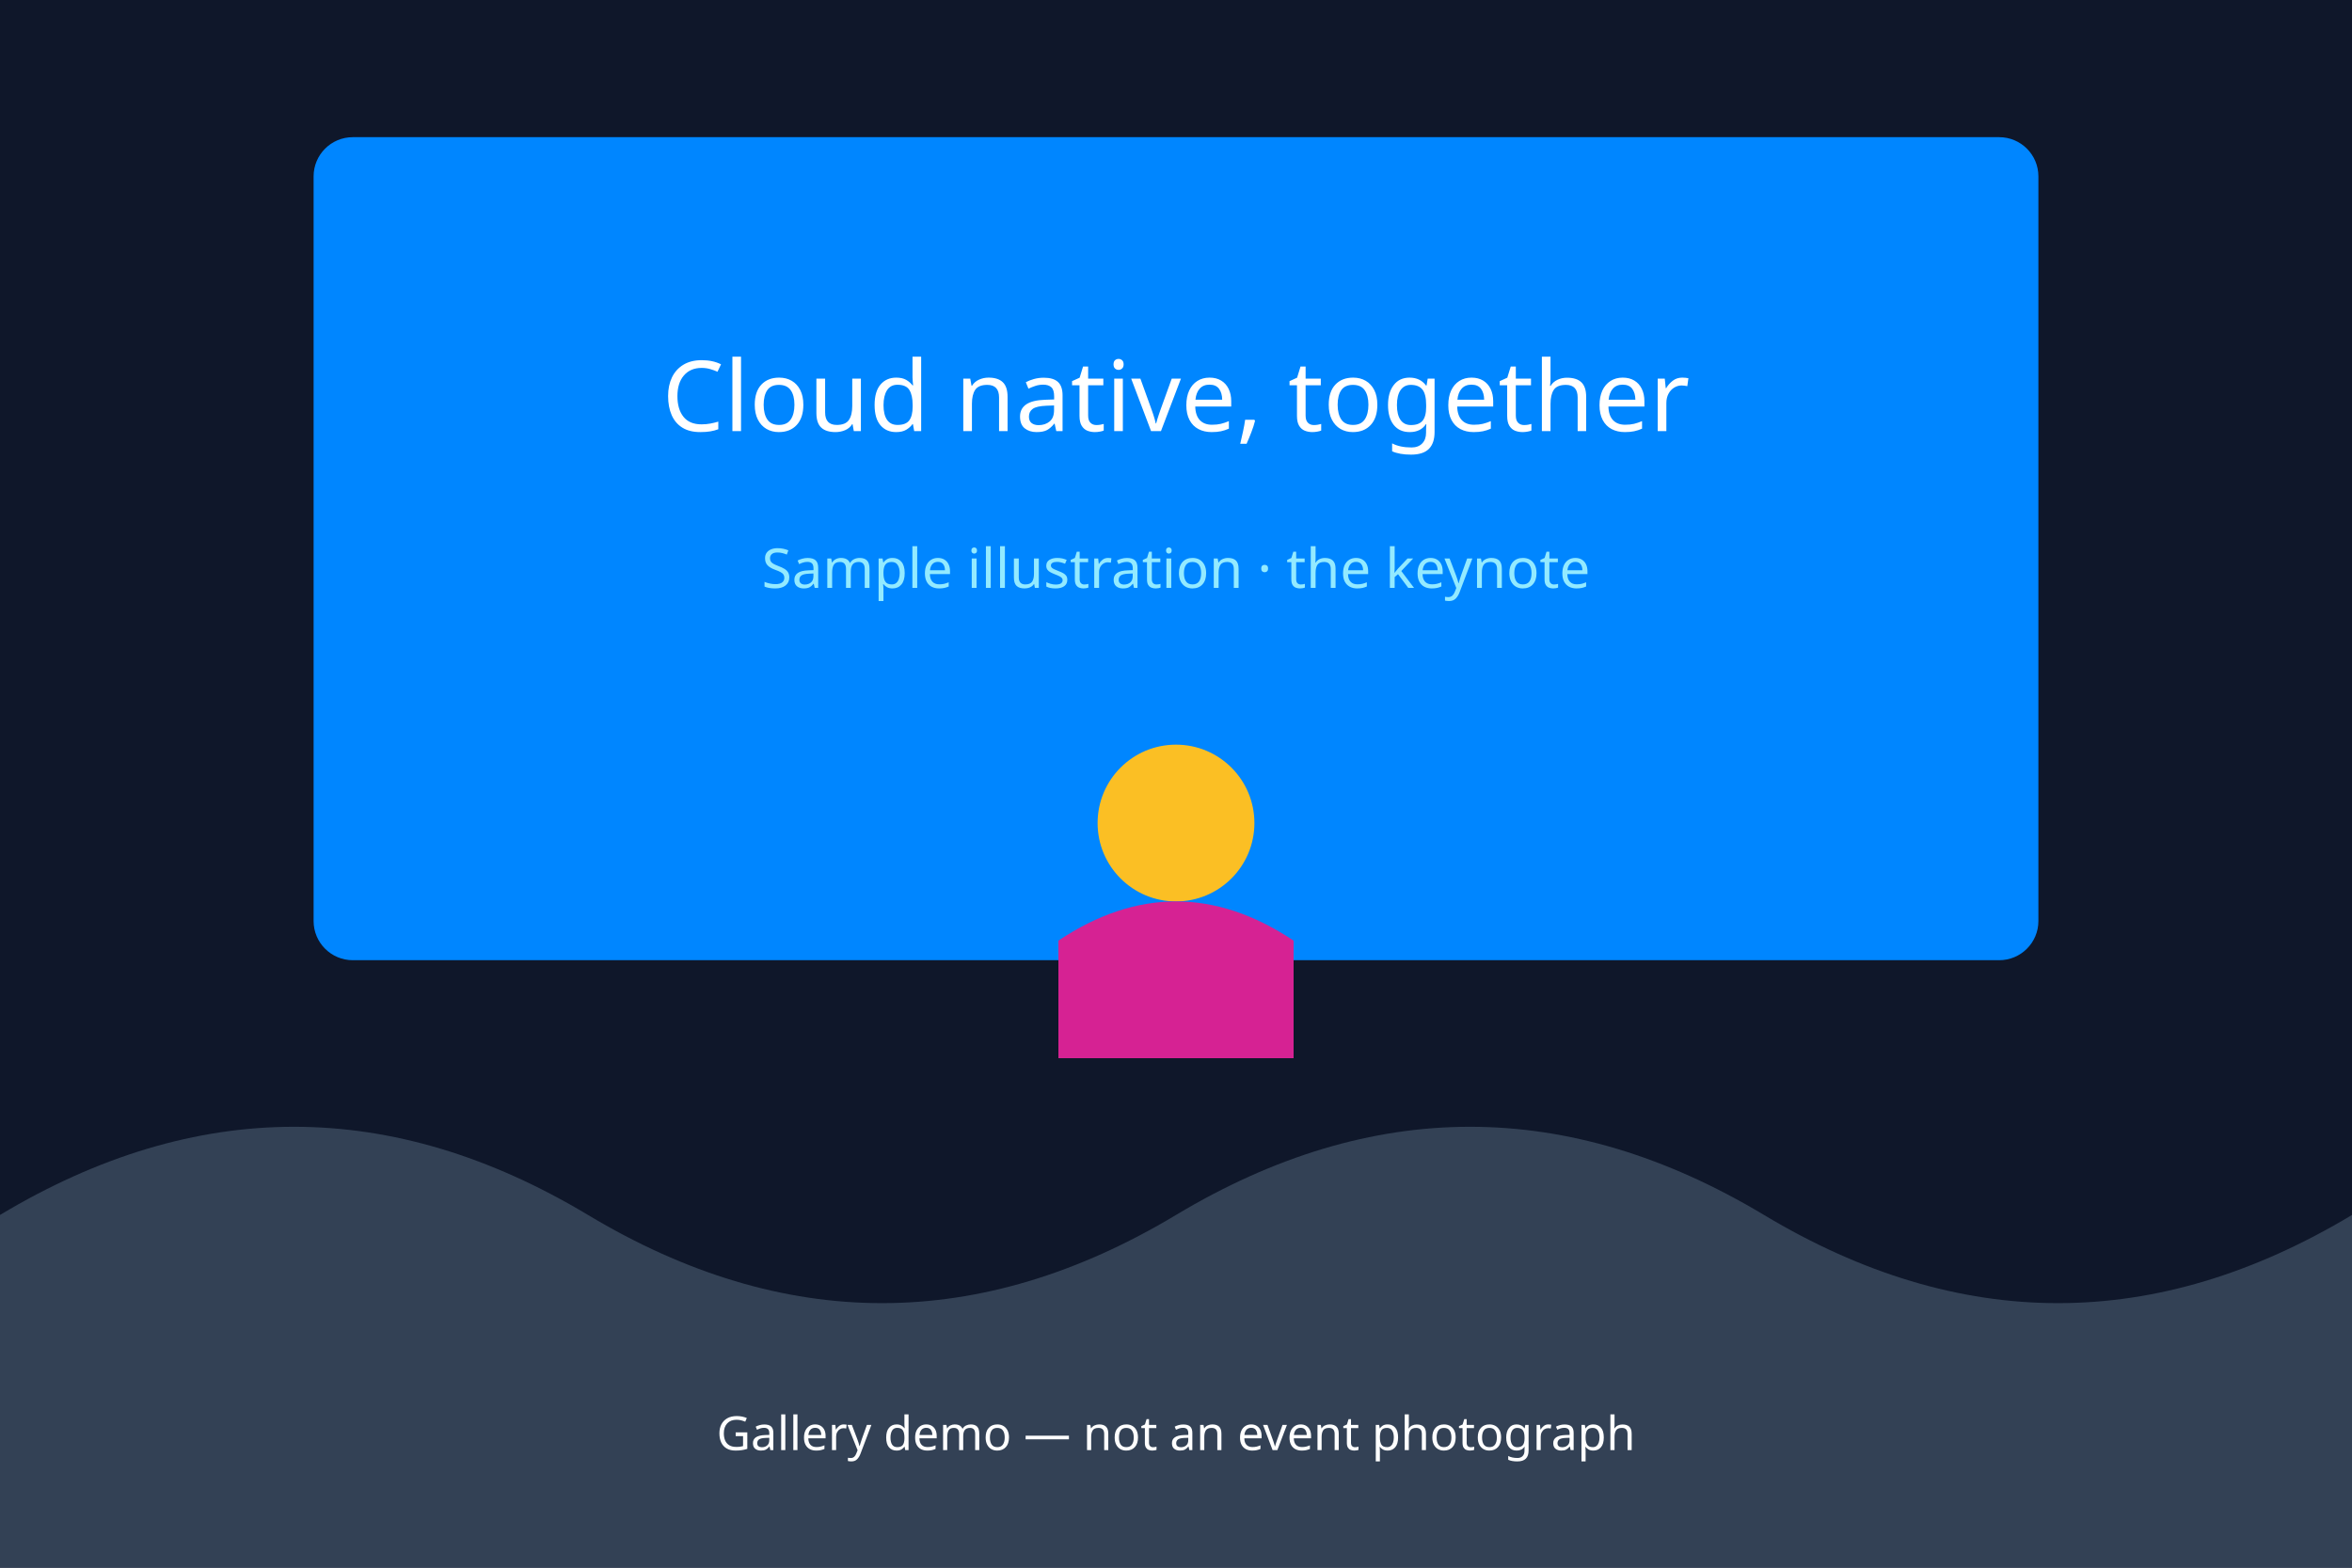
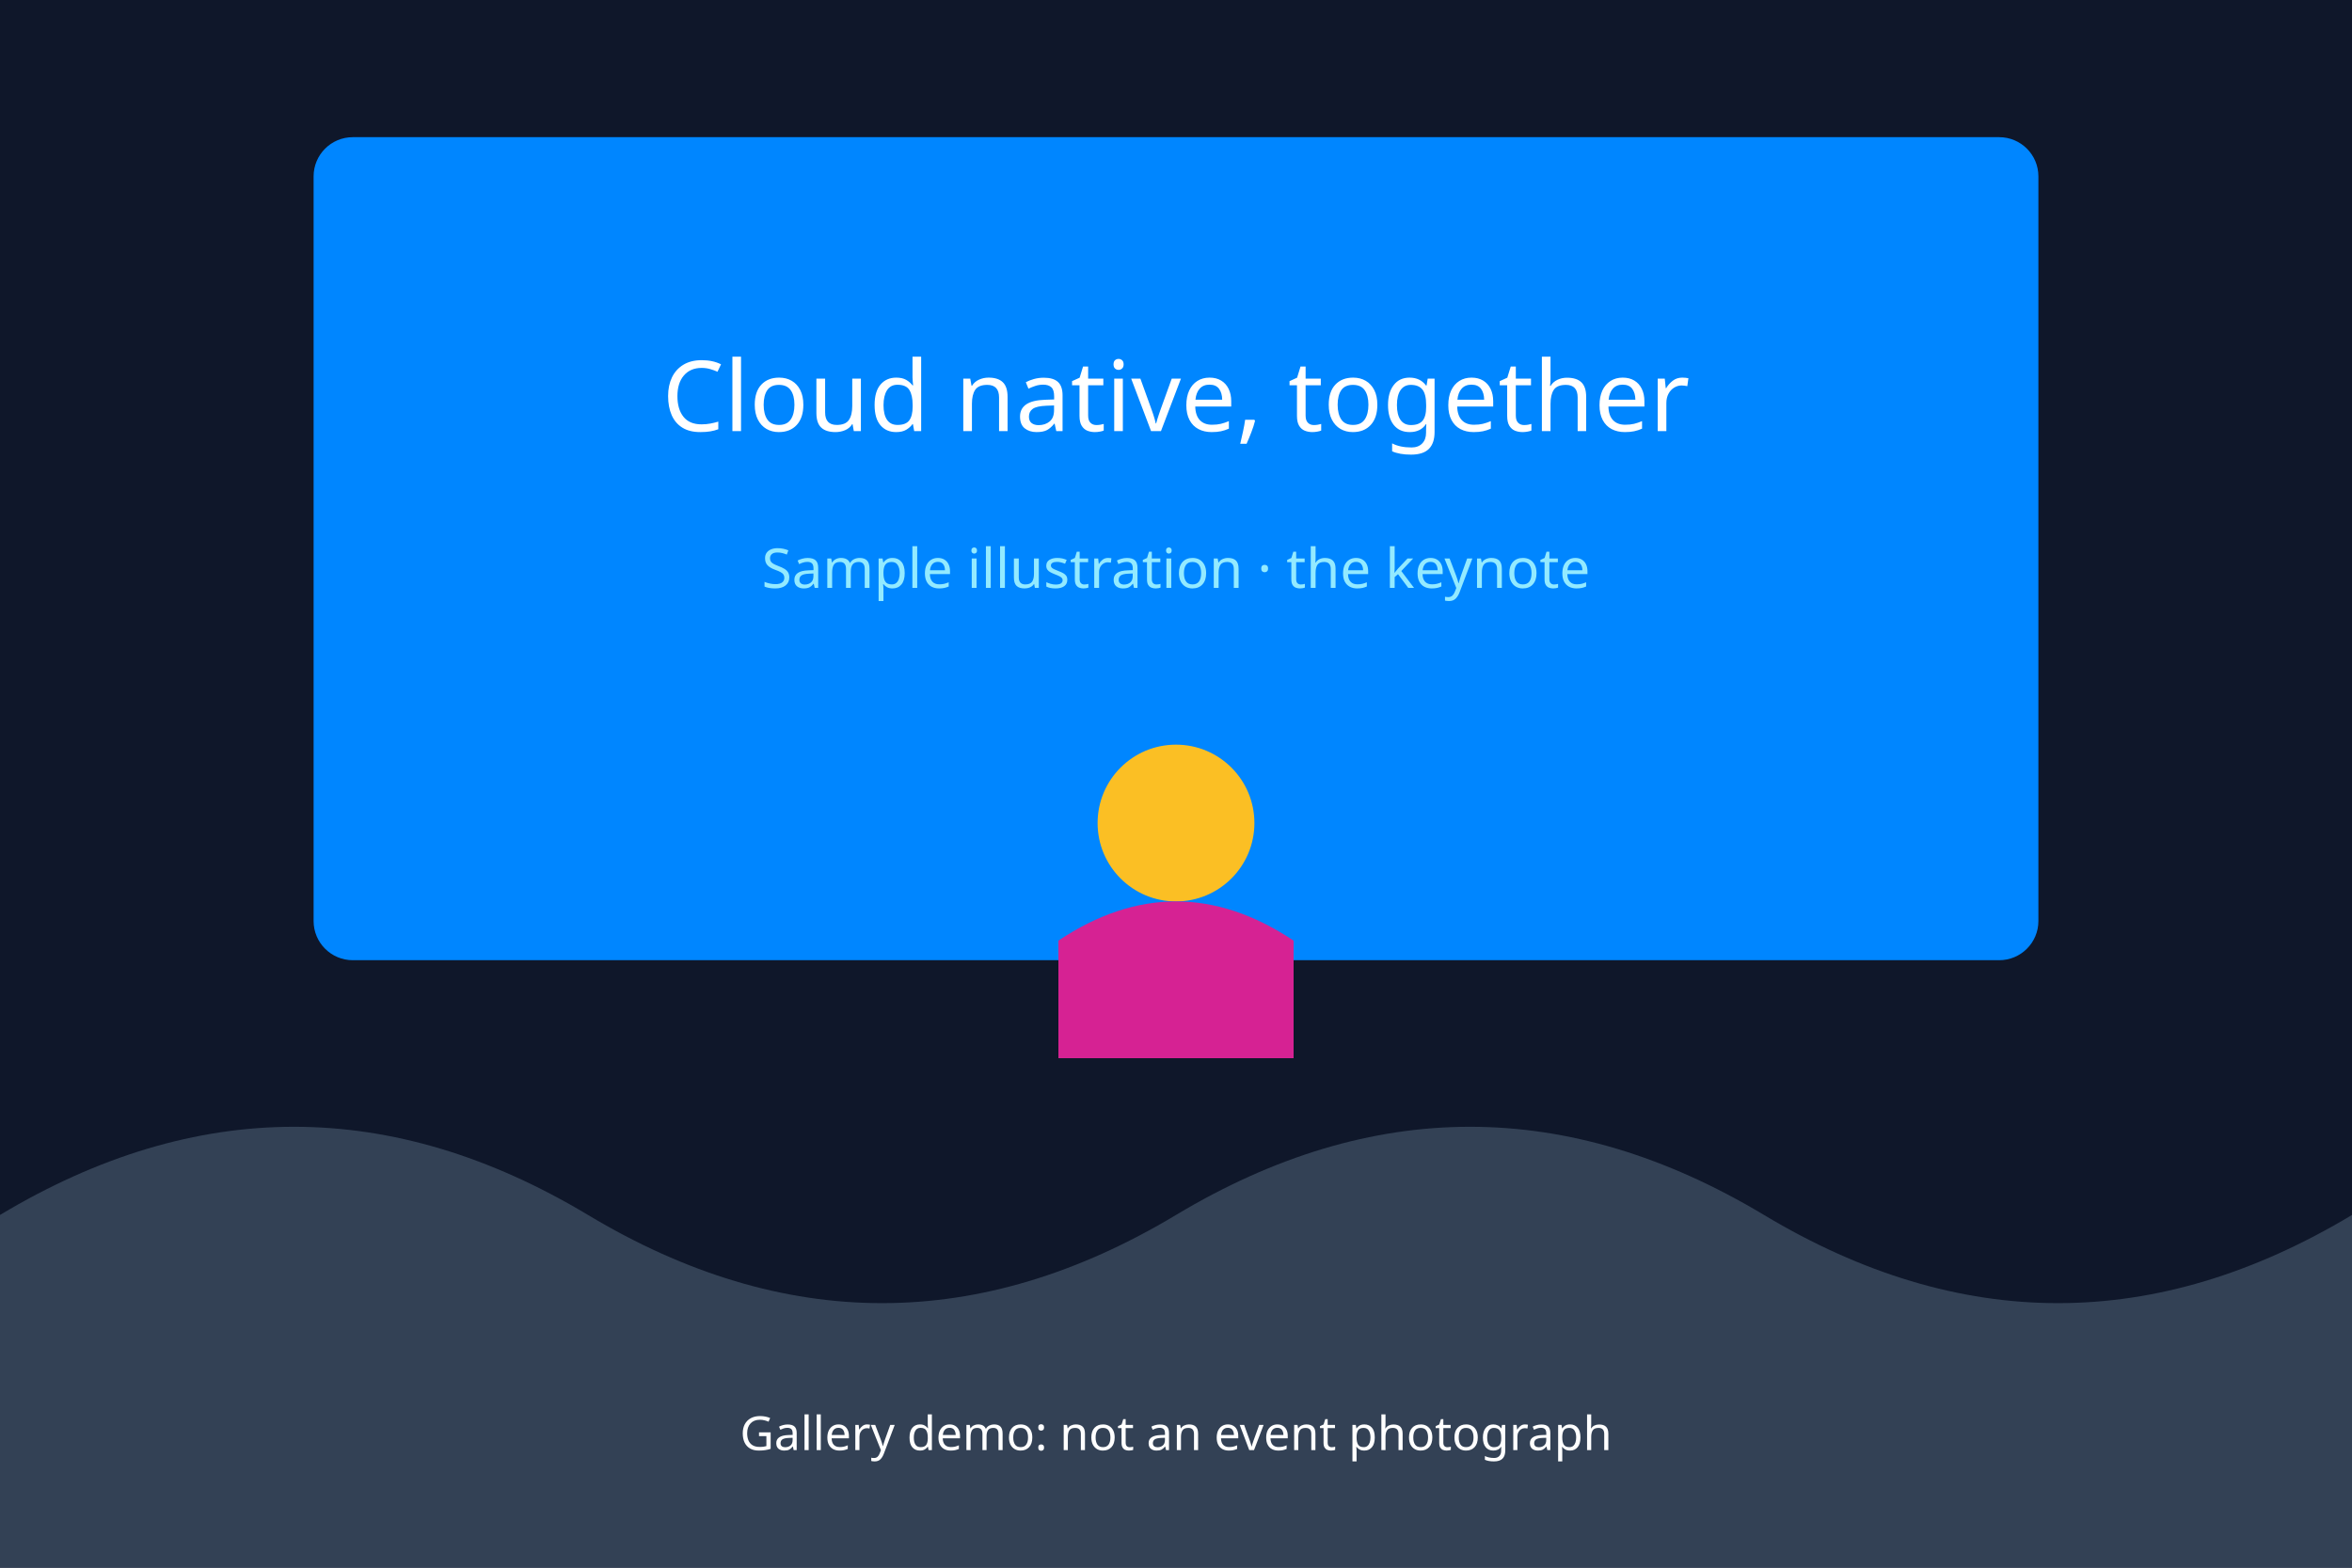
<svg xmlns="http://www.w3.org/2000/svg" width="1200" height="800" viewBox="0 0 1200 800">
  <rect width="1200" height="800" fill="#0f172a" />
  <rect x="160" y="70" width="880" height="420" rx="20" fill="#0086ff" />
  <text x="600" y="220" text-anchor="middle" fill="white" font-family="sans-serif" font-size="50">Cloud native, together</text>
  <text x="600" y="300" text-anchor="middle" fill="#93eaff" font-family="sans-serif" font-size="28">Sample illustration · the keynote</text>
  <circle cx="600" cy="420" r="40" fill="#fbbf24" />
  <path d="M540 540V480Q600 440 660 480V540" fill="#d62293" />
  <path d="M0 620Q150 530 300 620T600 620T900 620T1200 620V800H0Z" fill="#334155" />
-   <text x="600" y="740" text-anchor="middle" fill="white" font-family="sans-serif" font-size="24">Gallery demo — not an event photograph</text>
+   <text x="600" y="740" text-anchor="middle" fill="white" font-family="sans-serif" font-size="24">Gallery demo: not an event photograph</text>
</svg>
